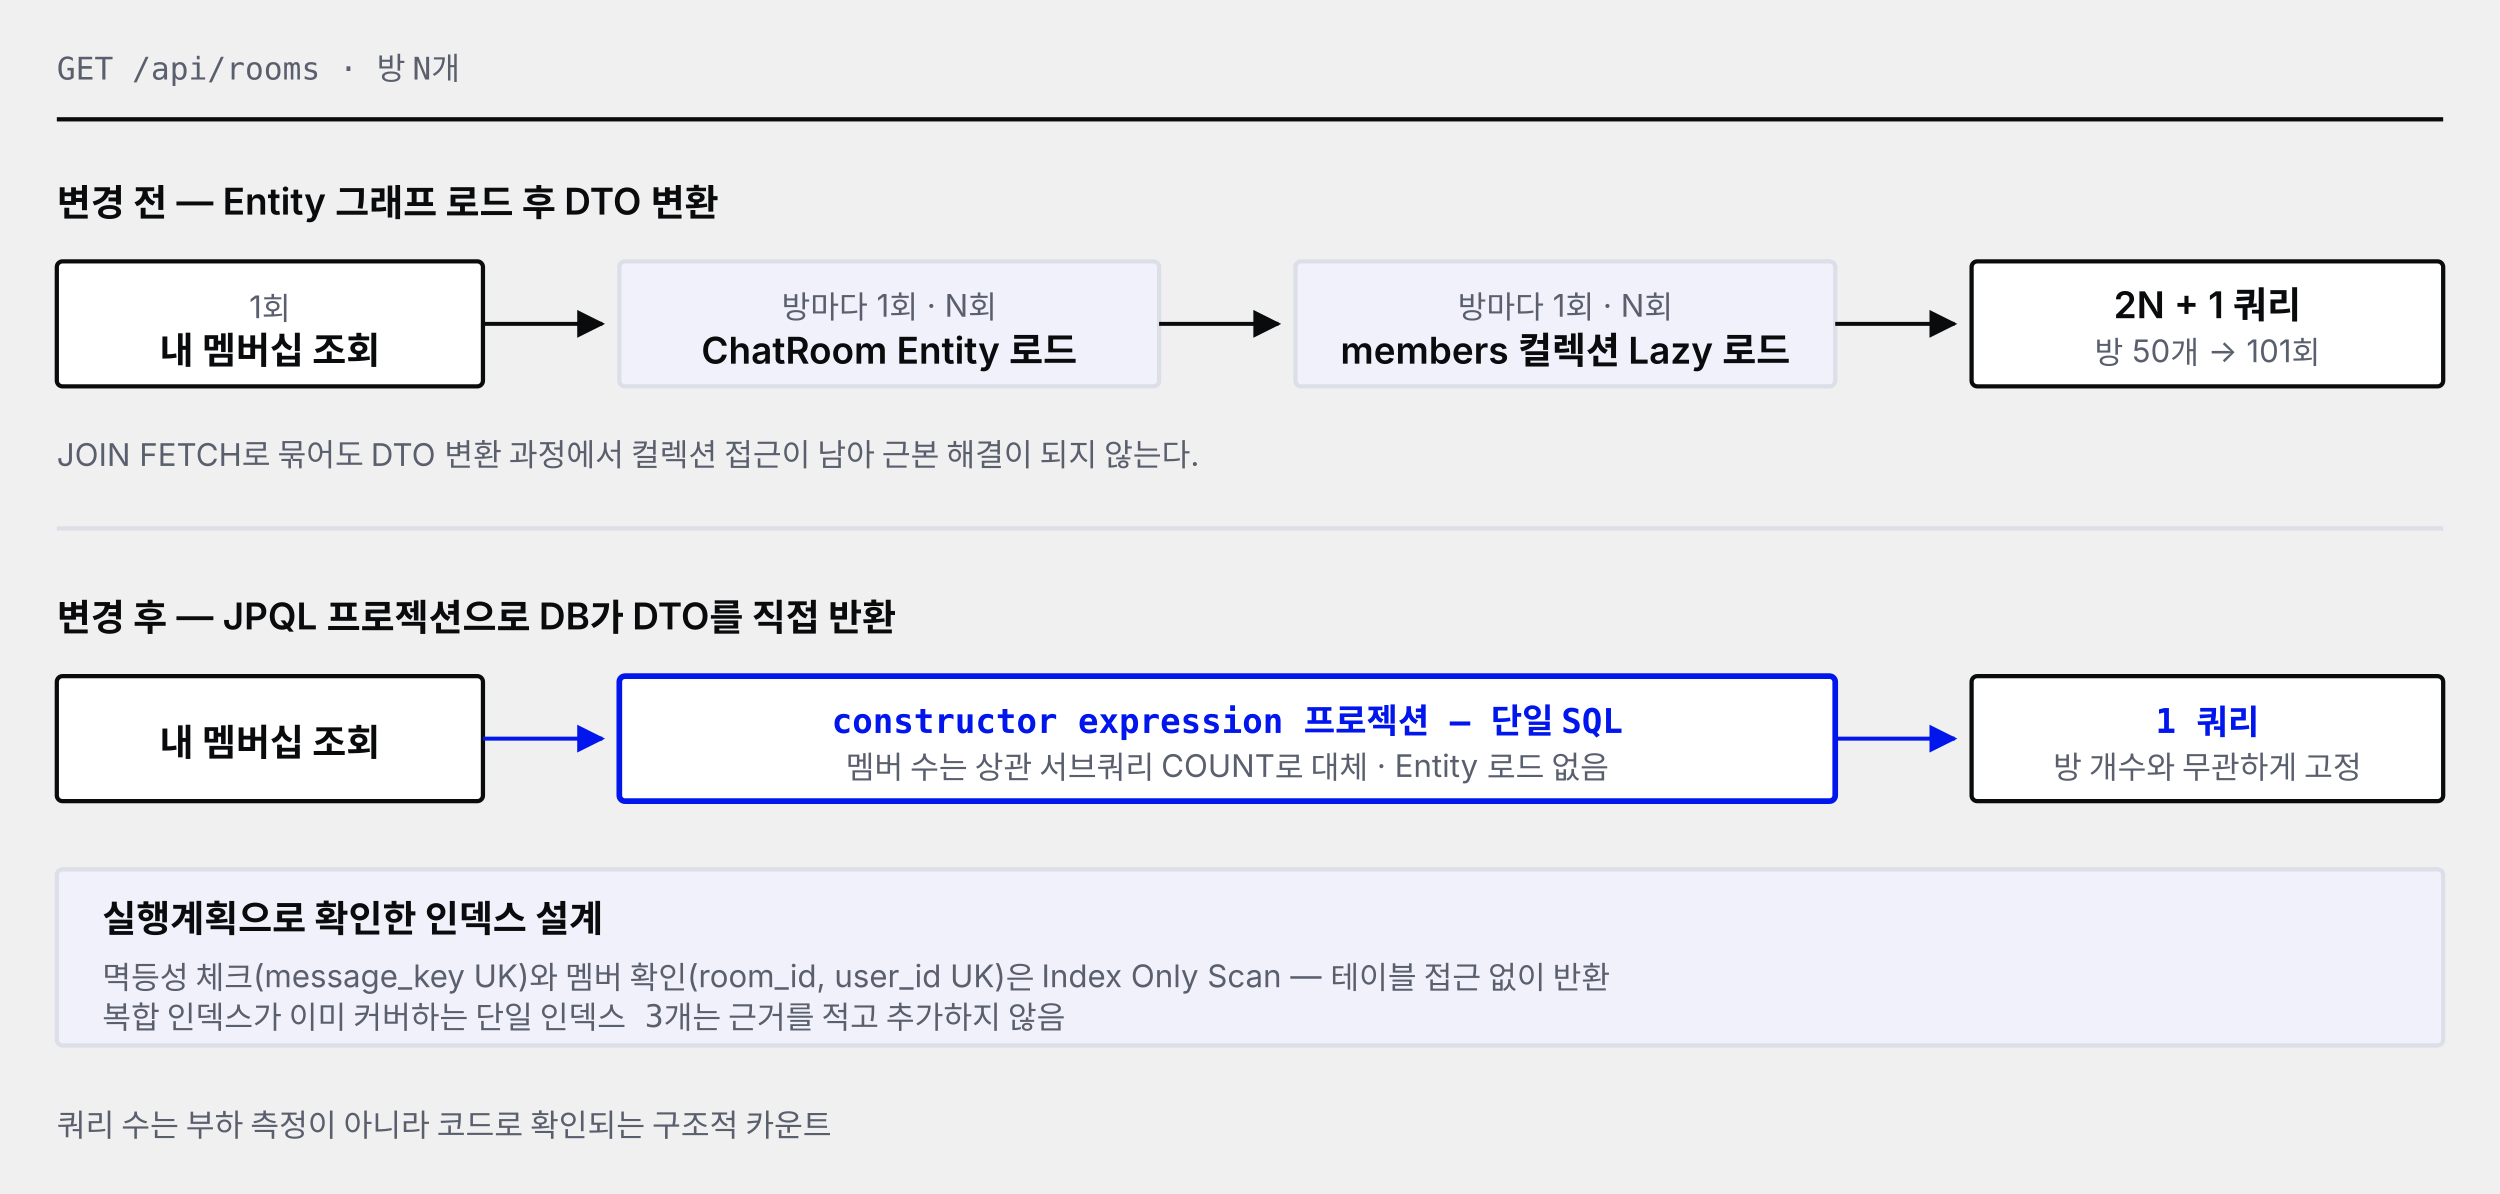
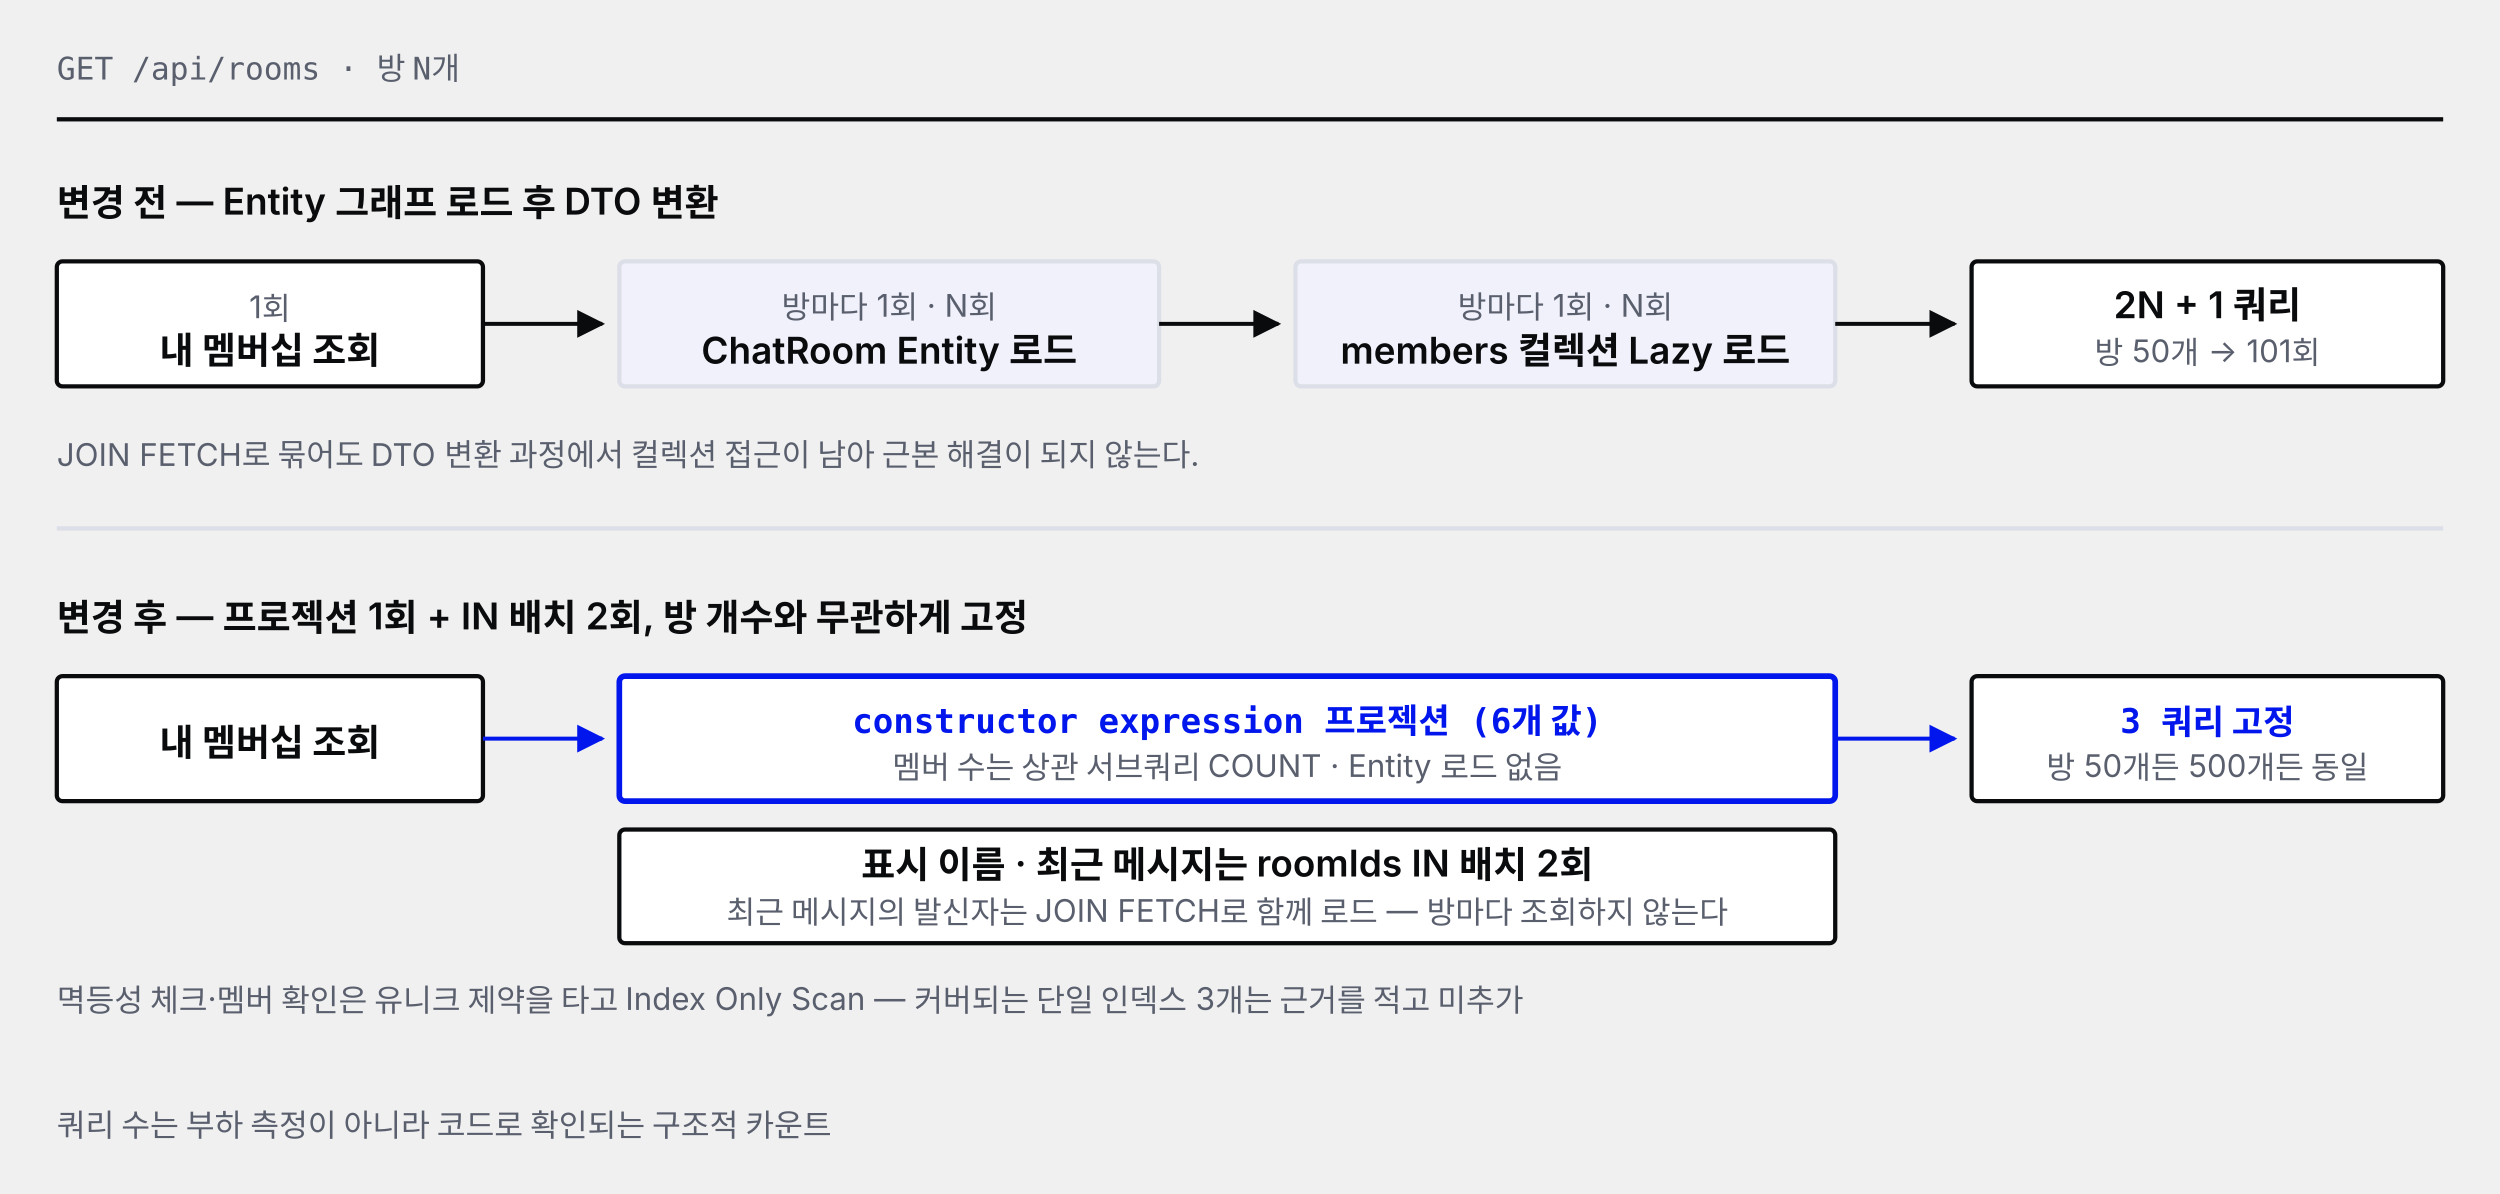
- <svg xmlns="http://www.w3.org/2000/svg" viewBox="0 0 880 420" role="img" aria-label="변경 전 Entity 그래프를 로드해 방마다 추가 쿼리가 발생하는 경로와, 변경 후 JPQL 프로젝션으로 단일 쿼리가 되는 경로를 비교한 도식">
+ <svg xmlns="http://www.w3.org/2000/svg" viewBox="0 0 880 420" role="img" aria-label="변경 전 Entity 그래프를 로드해 방마다 추가 쿼리가 발생하는 경로와, 변경 후 JPQL 프로젝션 1회에 IN 배치 조회 2회를 더해 방 개수와 무관하게 3회로 고정되는 경로를 비교한 도식">
  <defs>
    <marker id="ar" viewBox="0 0 10 10" refX="9" refY="5" markerWidth="7" markerHeight="7" orient="auto-start-reverse">
      <path d="M0 0 L10 5 L0 10 z" fill="#0a0b0d" />
    </marker>
    <marker id="arb" viewBox="0 0 10 10" refX="9" refY="5" markerWidth="7" markerHeight="7" orient="auto-start-reverse">
      <path d="M0 0 L10 5 L0 10 z" fill="#0016ec" />
    </marker>
  </defs>
  <style>
    .b{fill:#fff;stroke:#0a0b0d;stroke-width:1.5}
    .b2{fill:#f0f1fa;stroke:#dcdee8;stroke-width:1.5}
    .bc{fill:#fff;stroke:#0016ec;stroke-width:2}
    .t{fill:#0a0b0d;font:600 13px Pretendard,-apple-system,sans-serif}
    .s{fill:#5a5f6e;font:11px Pretendard,-apple-system,sans-serif}
    .m{fill:#5a5f6e;font:11px ui-monospace,Menlo,monospace}
    .a{fill:#0016ec;font:600 12px ui-monospace,Menlo,monospace}
    .ln{stroke:#0a0b0d;stroke-width:1.4;fill:none}
    .lnb{stroke:#0016ec;stroke-width:1.4;fill:none}
  </style>
  <text x="20" y="28" class="m">GET /api/rooms · 방 N개</text>
  <line x1="20" y1="42" x2="860" y2="42" stroke="#0a0b0d" stroke-width="1.5" />
  <text x="20" y="76" class="t">변경 전 — Entity 그래프 로드 후 DTO 변환</text>
  <rect x="20" y="92" width="150" height="44" rx="2" class="b" />
  <text x="95" y="112" text-anchor="middle" class="s">1회</text>
  <text x="95" y="128" text-anchor="middle" class="t">내 멤버십 조회</text>
  <line x1="170" y1="114" x2="212" y2="114" class="ln" marker-end="url(#ar)" />
  <rect x="218" y="92" width="190" height="44" rx="2" class="b2" />
  <text x="313" y="112" text-anchor="middle" class="s">방마다 1회 · N회</text>
  <text x="313" y="128" text-anchor="middle" class="t">ChatRoom Entity 로드</text>
  <line x1="408" y1="114" x2="450" y2="114" class="ln" marker-end="url(#ar)" />
  <rect x="456" y="92" width="190" height="44" rx="2" class="b2" />
  <text x="551" y="112" text-anchor="middle" class="s">방마다 1회 · N회</text>
  <text x="551" y="128" text-anchor="middle" class="t">members 컬렉션 Lazy 로드</text>
  <line x1="646" y1="114" x2="688" y2="114" class="ln" marker-end="url(#ar)" />
  <rect x="694" y="92" width="166" height="44" rx="2" class="b" />
  <text x="777" y="112" text-anchor="middle" class="t">2N + 1 쿼리</text>
  <text x="777" y="128" text-anchor="middle" class="s">방 50개 → 101회</text>
  <text x="20" y="164" class="s">JOIN FETCH로 묶어도 DTO 변환 과정에서 컬렉션 접근이 남아 근본 해결이 되지 않는다.</text>
  <line x1="20" y1="186" x2="860" y2="186" stroke="#dcdee8" stroke-width="1.5" />
-   <text x="20" y="222" class="t">변경 후 — JPQL 프로젝션으로 DB가 DTO를 직접 반환</text>
+   <text x="20" y="222" class="t">변경 후 — 프로젝션 1회 + IN 배치 2회, 방 개수와 무관하게 고정</text>
  <rect x="20" y="238" width="150" height="44" rx="2" class="b" />
  <text x="95" y="266" text-anchor="middle" class="t">내 멤버십 조회</text>
  <line x1="170" y1="260" x2="212" y2="260" class="lnb" marker-end="url(#arb)" />
  <rect x="218" y="238" width="428" height="44" rx="2" class="bc" />
-   <text x="432" y="258" text-anchor="middle" class="a">constructor expression 프로젝션 — 단일 SQL</text>
-   <text x="432" y="274" text-anchor="middle" class="s">멤버 수는 상관 서브쿼리 COUNT로 대체 · Entity 로드 없음</text>
+   <text x="432" y="258" text-anchor="middle" class="a">constructor expression 프로젝션 (6개 값)</text>
+   <text x="432" y="274" text-anchor="middle" class="s">멤버 수는 상관 서브쿼리 COUNT · Entity 로드 없음</text>
+   <rect x="218" y="292" width="428" height="40" rx="2" class="b" />
+   <text x="432" y="309" text-anchor="middle" class="t">표시 이름 · 최근 메시지는 roomIds IN 배치 2회</text>
+   <text x="432" y="325" text-anchor="middle" class="s">최근 메시지의 발신자는 JOIN FETCH로 함께 로드 — 방마다 조회하지 않는다</text>
  <line x1="646" y1="260" x2="688" y2="260" class="lnb" marker-end="url(#arb)" />
  <rect x="694" y="238" width="166" height="44" rx="2" class="b" />
-   <text x="777" y="258" text-anchor="middle" class="a">1 쿼리</text>
-   <text x="777" y="274" text-anchor="middle" class="s">방 개수와 무관하게 고정</text>
-   <rect x="20" y="306" width="840" height="62" rx="2" class="b2" />
-   <text x="36" y="328" class="t">실행계획으로 확인한 인덱스 설계</text>
-   <text x="36" y="348" class="s">멱등성 체크(message_key UK)와 멤버 확인(room_id, user_id UK)은 Index Only Scan — 테이블 접근 없이 반환</text>
-   <text x="36" y="362" class="m">복합 인덱스가 이미 커버하는 단일 인덱스 3개는 근거를 적고 추가하지 않음</text>
+   <text x="777" y="258" text-anchor="middle" class="a">3 쿼리 고정</text>
+   <text x="777" y="274" text-anchor="middle" class="s">방 50개든 500개든 동일</text>
+   <text x="20" y="356" class="s">멱등성 체크·멤버 확인은 유니크 제약을 타고 Index Only Scan — 커버되는 단일 인덱스 3개는 근거를 적고 미추가</text>
  <text x="20" y="400" class="m">쿼리 수는 부하 측정이 아니라 코드로 확인되는 구조적 카운트</text>
</svg>
